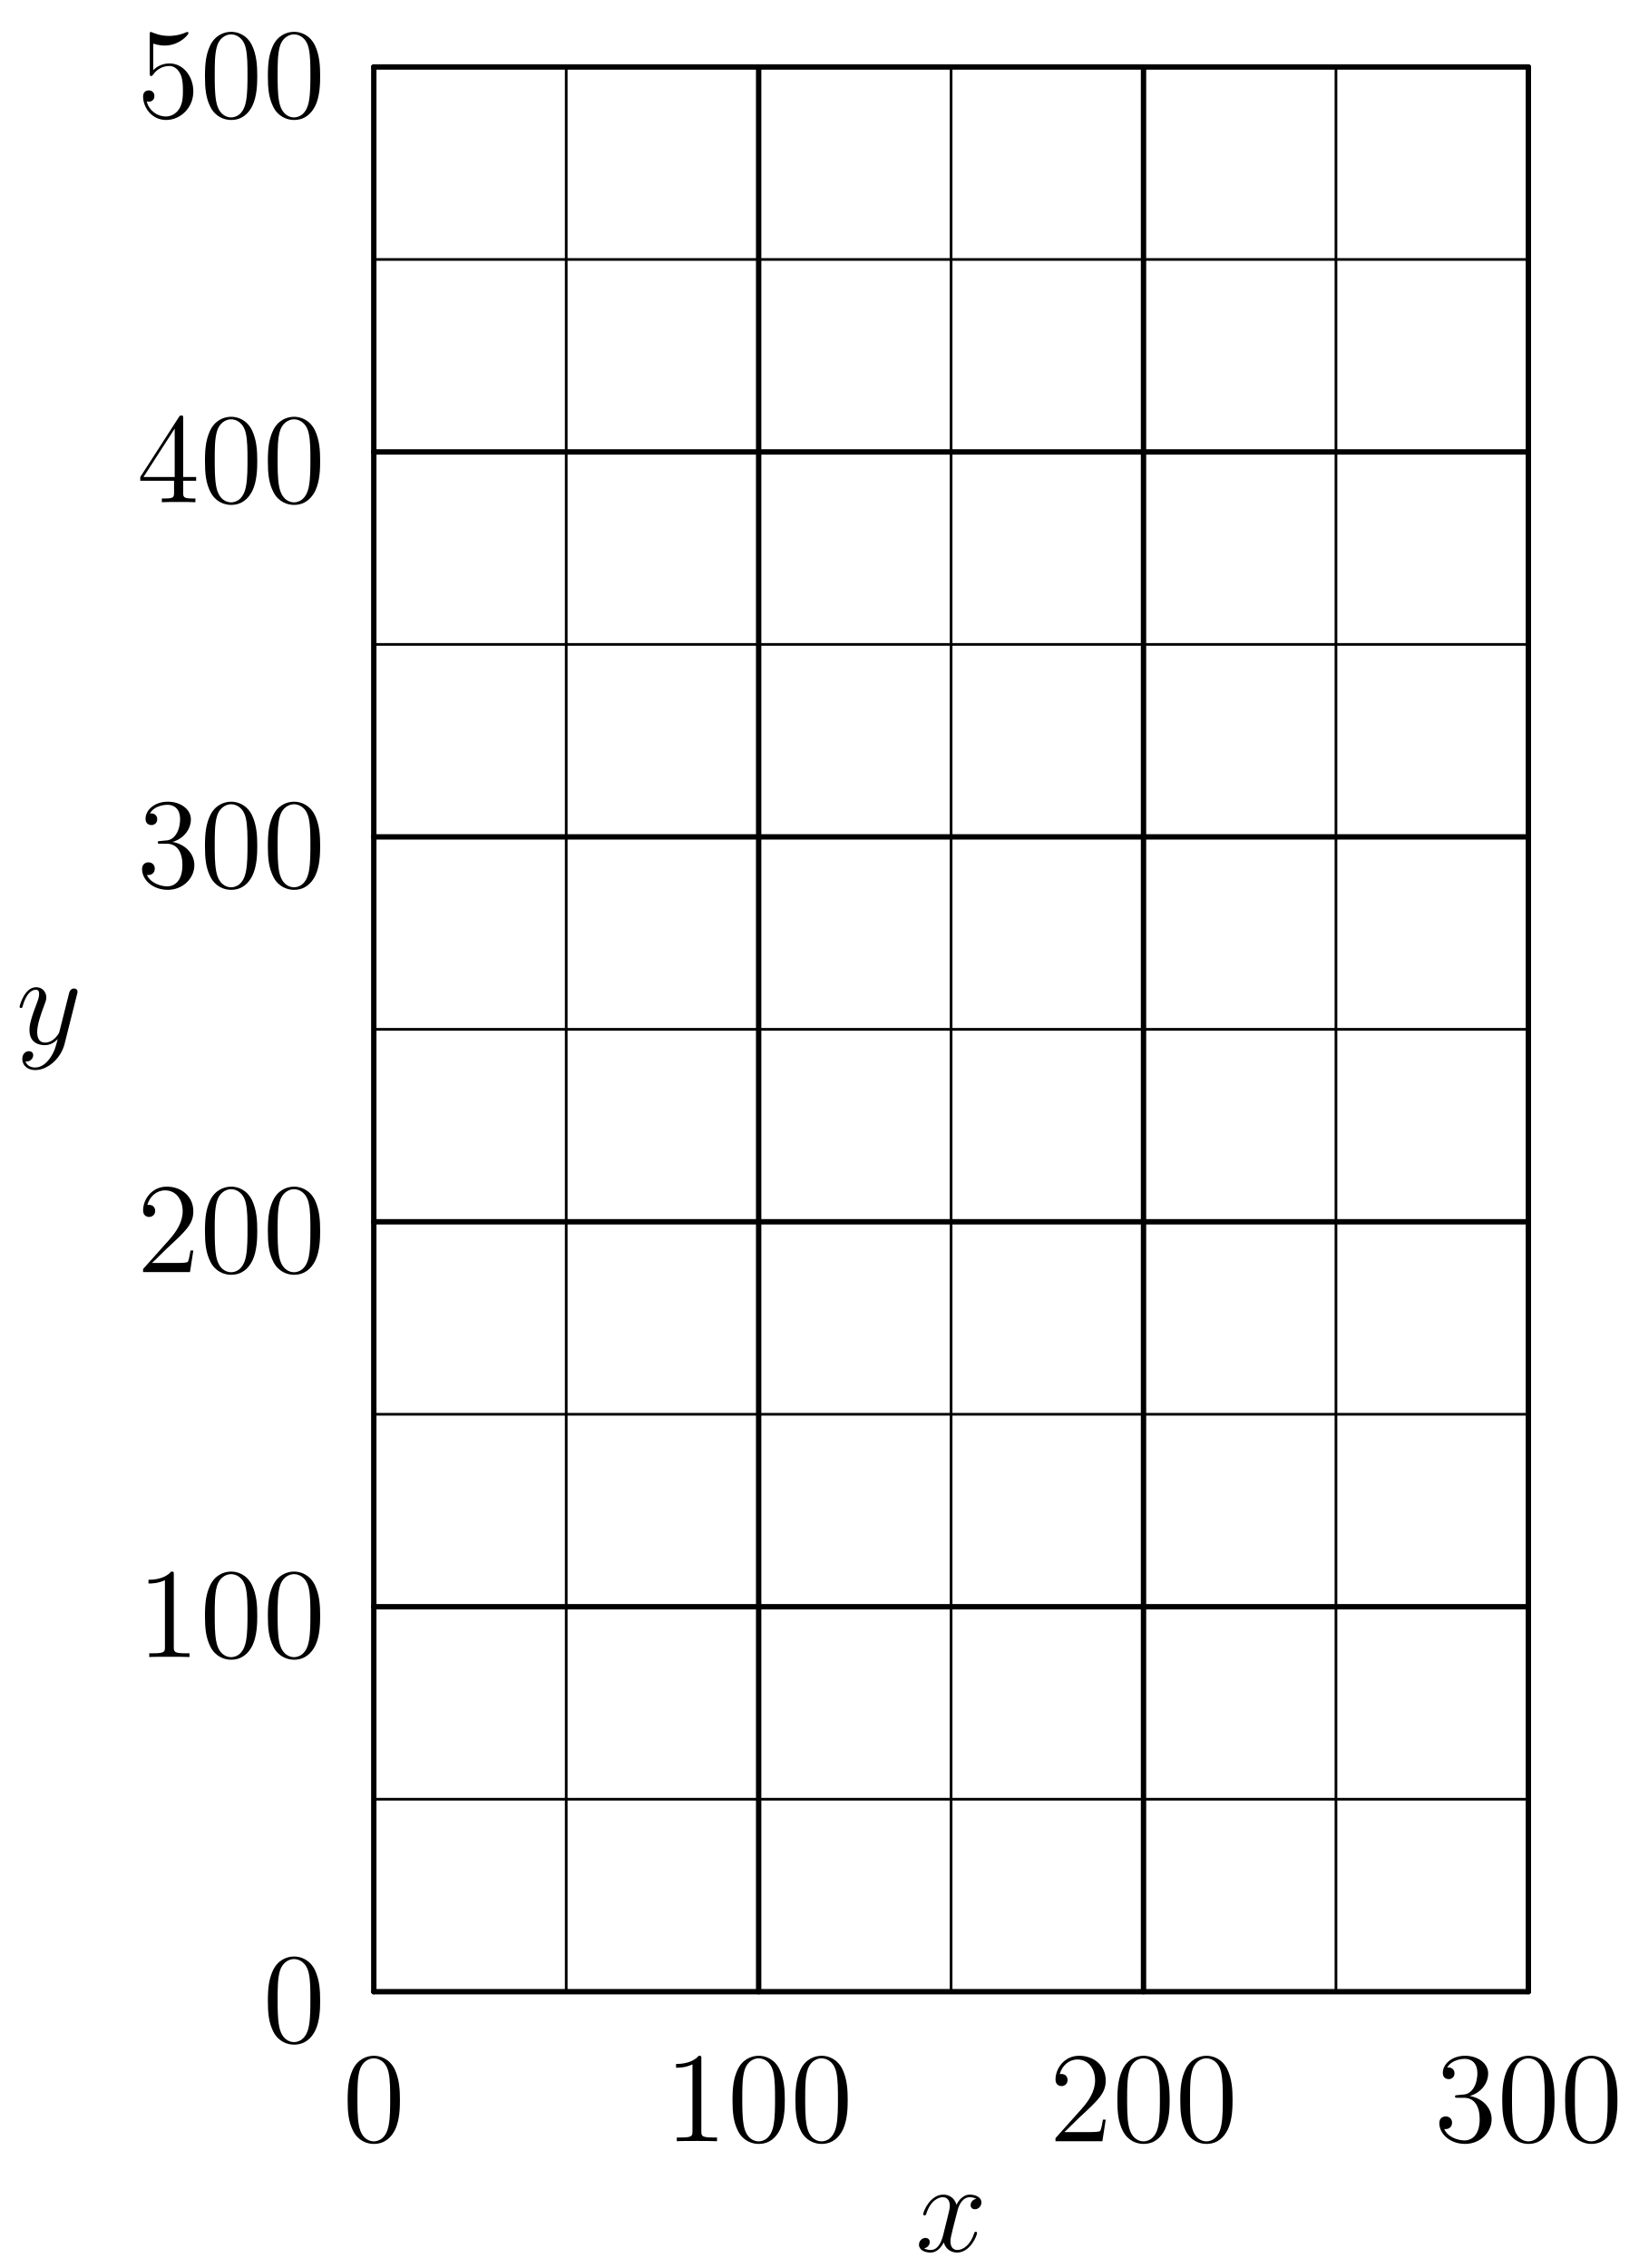
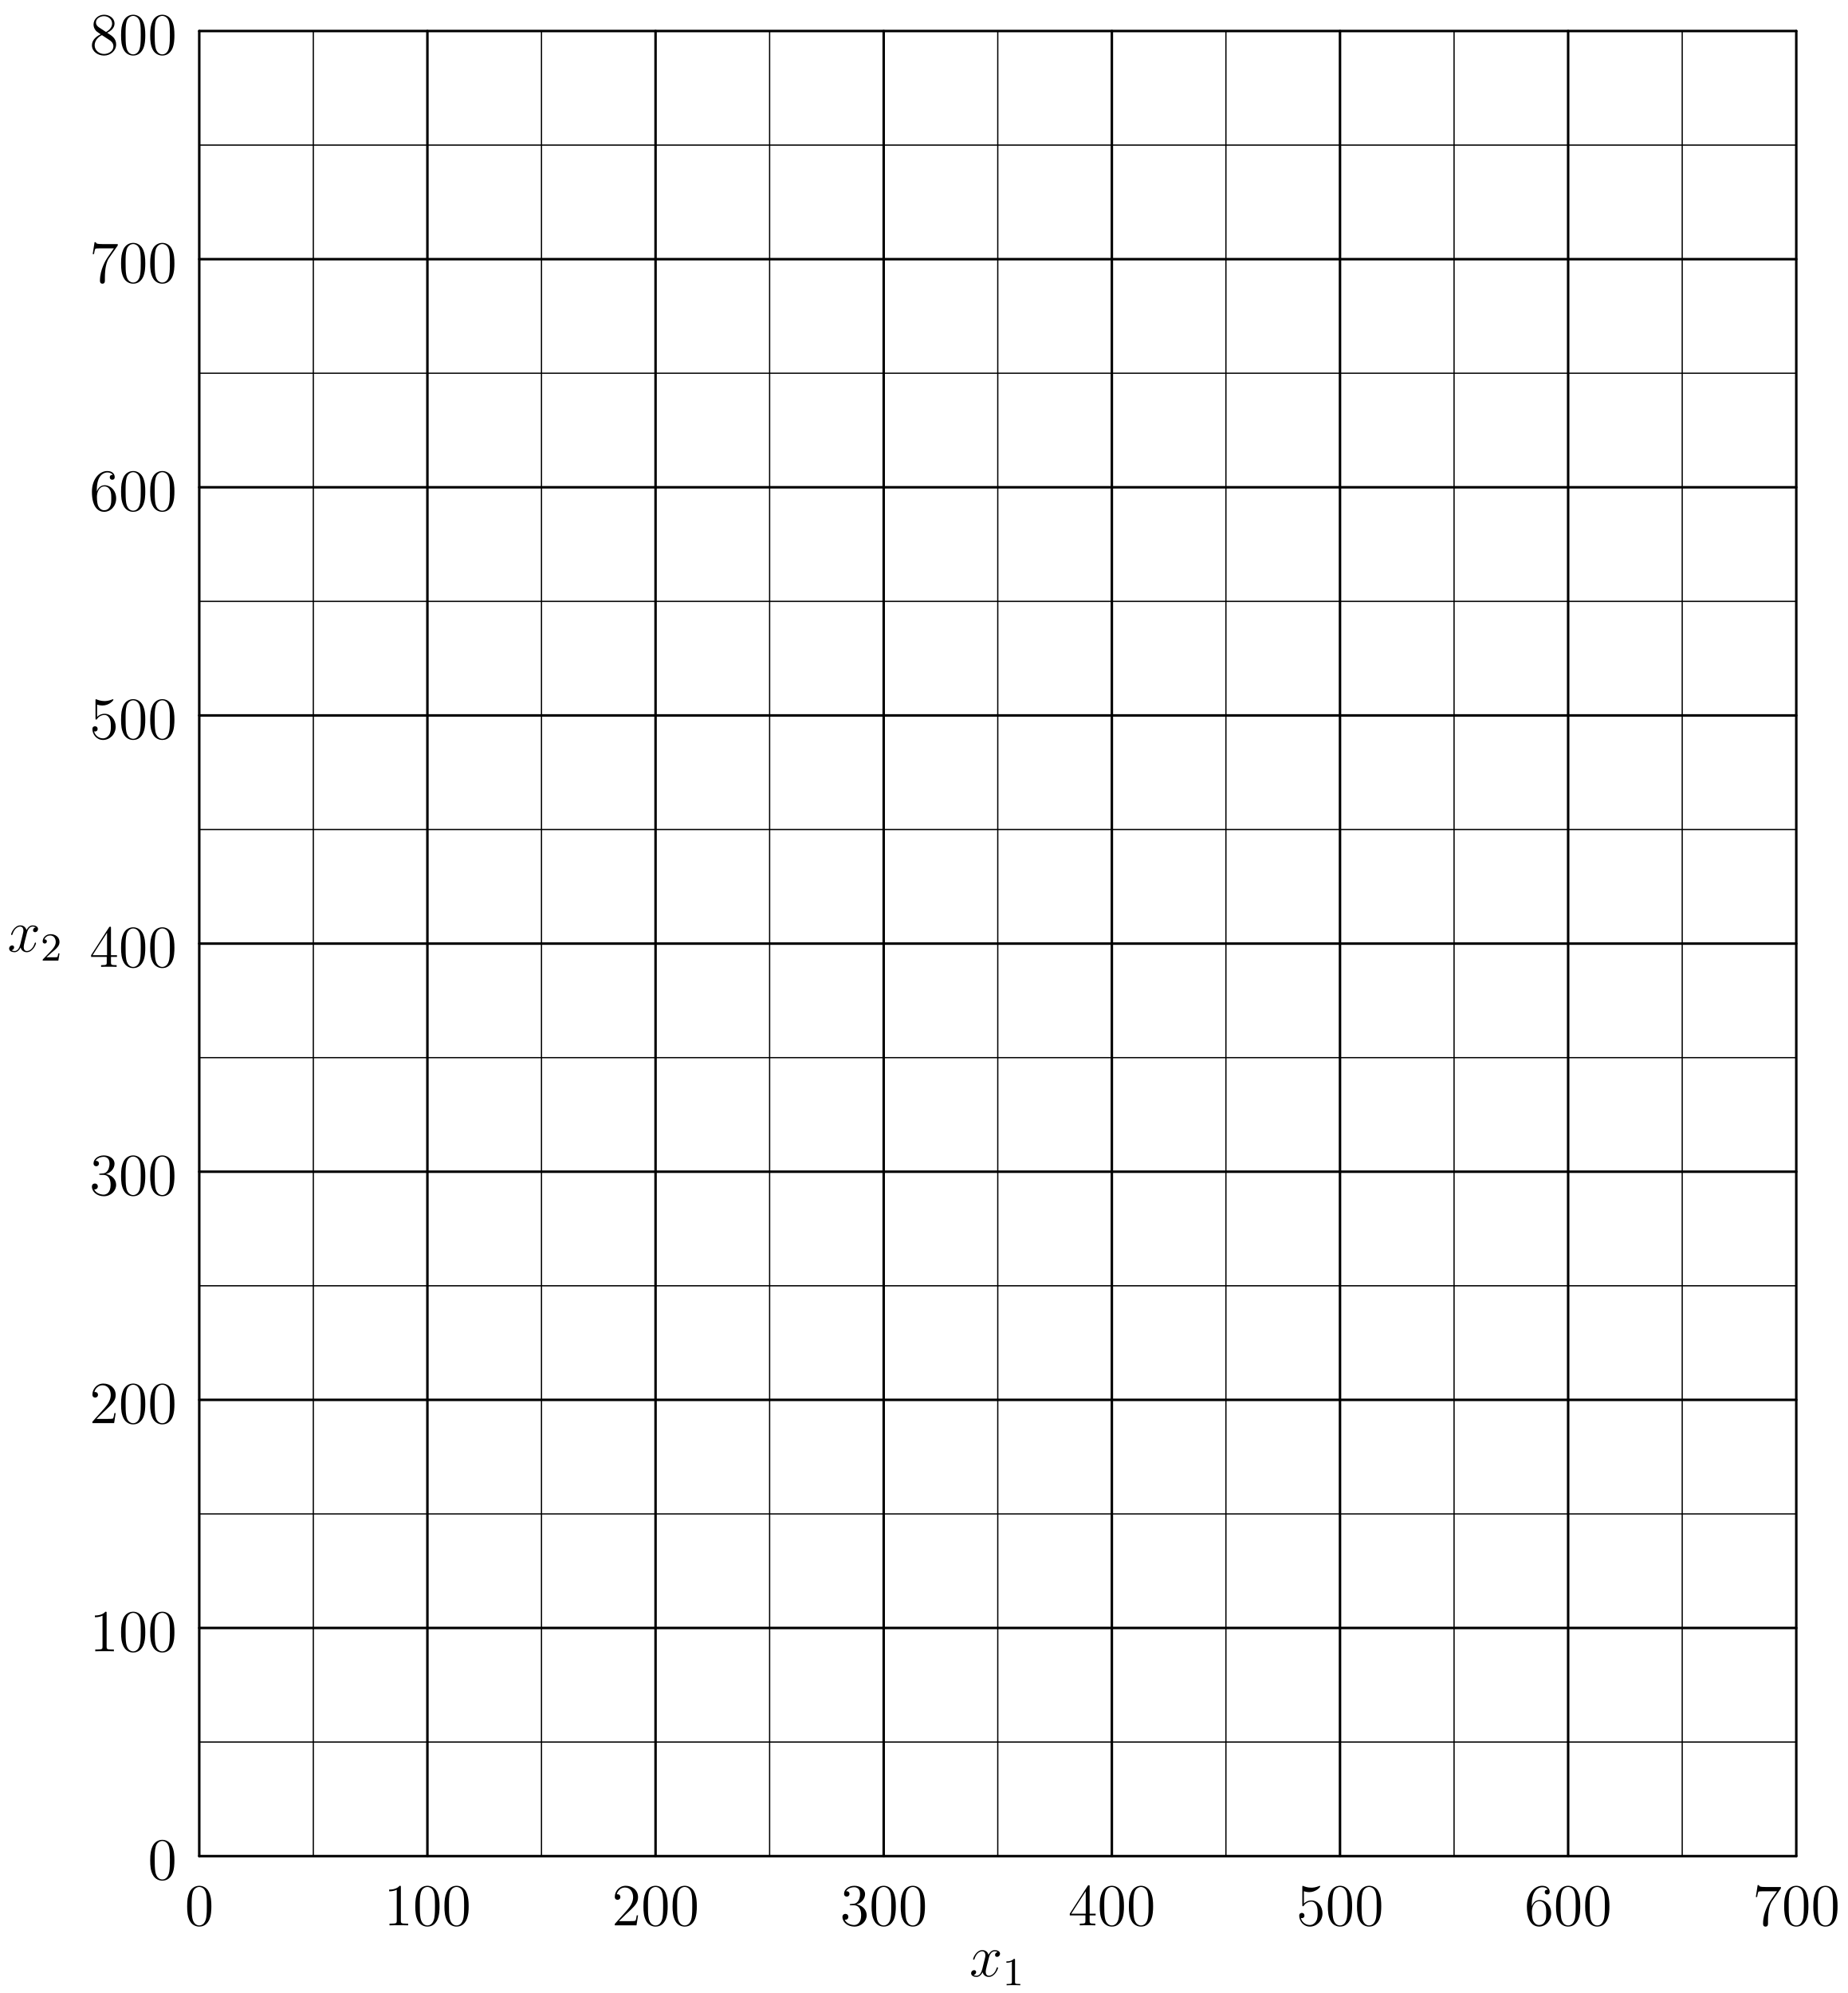
- <svg xmlns="http://www.w3.org/2000/svg" xmlns:xlink="http://www.w3.org/1999/xlink" version="1.1" width="152.49pt" height="210.997pt" viewBox="91.19 239.148 152.49 210.997">
+ <svg xmlns="http://www.w3.org/2000/svg" xmlns:xlink="http://www.w3.org/1999/xlink" version="1.1" width="371.132pt" height="400.394pt" viewBox="96.438 426.752 371.132 400.394">
  <defs>
+     <path id="g1-49" d="M2.503-5.077C2.503-5.292 2.487-5.3 2.271-5.3C1.945-4.981 1.522-4.79 .765-4.79V-4.527C.98-4.527 1.411-4.527 1.873-4.742V-.654C1.873-.359 1.849-.263 1.092-.263H.813V0C1.14-.024 1.825-.024 2.184-.024S3.236-.024 3.563 0V-.263H3.284C2.527-.263 2.503-.359 2.503-.654V-5.077Z" />
+     <path id="g1-50" d="M2.248-1.626C2.375-1.745 2.71-2.008 2.837-2.12C3.332-2.574 3.802-3.013 3.802-3.738C3.802-4.686 3.005-5.3 2.008-5.3C1.052-5.3 .422-4.575 .422-3.866C.422-3.475 .733-3.419 .845-3.419C1.012-3.419 1.259-3.539 1.259-3.842C1.259-4.256 .861-4.256 .765-4.256C.996-4.838 1.53-5.037 1.921-5.037C2.662-5.037 3.045-4.407 3.045-3.738C3.045-2.909 2.463-2.303 1.522-1.339L.518-.303C.422-.215 .422-.199 .422 0H3.571L3.802-1.427H3.555C3.531-1.267 3.467-.869 3.371-.717C3.324-.654 2.718-.654 2.59-.654H1.172L2.248-1.626Z" />
    <path id="g0-120" d="M5.667-4.878C5.284-4.806 5.141-4.519 5.141-4.292C5.141-4.005 5.368-3.909 5.535-3.909C5.894-3.909 6.145-4.22 6.145-4.543C6.145-5.045 5.571-5.272 5.069-5.272C4.34-5.272 3.933-4.555 3.826-4.328C3.551-5.224 2.809-5.272 2.594-5.272C1.375-5.272 .729-3.706 .729-3.443C.729-3.395 .777-3.335 .861-3.335C.956-3.335 .98-3.407 1.004-3.455C1.411-4.782 2.212-5.033 2.558-5.033C3.096-5.033 3.204-4.531 3.204-4.244C3.204-3.981 3.132-3.706 2.989-3.132L2.582-1.494C2.403-.777 2.056-.12 1.423-.12C1.363-.12 1.064-.12 .813-.275C1.243-.359 1.339-.717 1.339-.861C1.339-1.1 1.16-1.243 .933-1.243C.646-1.243 .335-.992 .335-.61C.335-.108 .897 .12 1.411 .12C1.985 .12 2.391-.335 2.642-.825C2.833-.12 3.431 .12 3.873 .12C5.093 .12 5.738-1.447 5.738-1.71C5.738-1.769 5.691-1.817 5.619-1.817C5.511-1.817 5.499-1.757 5.464-1.662C5.141-.61 4.447-.12 3.909-.12C3.491-.12 3.264-.43 3.264-.921C3.264-1.184 3.312-1.375 3.503-2.164L3.921-3.79C4.101-4.507 4.507-5.033 5.057-5.033C5.081-5.033 5.416-5.033 5.667-4.878Z" />
-     <path id="g0-121" d="M3.144 1.339C2.821 1.793 2.355 2.2 1.769 2.2C1.626 2.2 1.052 2.176 .873 1.626C.909 1.638 .968 1.638 .992 1.638C1.351 1.638 1.59 1.327 1.59 1.052S1.363 .681 1.184 .681C.992 .681 .574 .825 .574 1.411C.574 2.02 1.088 2.439 1.769 2.439C2.965 2.439 4.172 1.339 4.507 .012L5.679-4.651C5.691-4.71 5.715-4.782 5.715-4.854C5.715-5.033 5.571-5.153 5.392-5.153C5.284-5.153 5.033-5.105 4.937-4.746L4.053-1.231C3.993-1.016 3.993-.992 3.897-.861C3.658-.526 3.264-.12 2.69-.12C2.02-.12 1.961-.777 1.961-1.1C1.961-1.781 2.283-2.702 2.606-3.563C2.738-3.909 2.809-4.077 2.809-4.316C2.809-4.818 2.451-5.272 1.865-5.272C.765-5.272 .323-3.539 .323-3.443C.323-3.395 .371-3.335 .454-3.335C.562-3.335 .574-3.383 .622-3.551C.909-4.555 1.363-5.033 1.829-5.033C1.937-5.033 2.14-5.033 2.14-4.639C2.14-4.328 2.008-3.981 1.829-3.527C1.243-1.961 1.243-1.566 1.243-1.279C1.243-.143 2.056 .12 2.654 .12C3.001 .12 3.431 .012 3.85-.43L3.862-.418C3.682 .287 3.563 .753 3.144 1.339Z" />
-     <path id="g1-48" d="M5.356-3.826C5.356-4.818 5.296-5.786 4.866-6.695C4.376-7.687 3.515-7.95 2.929-7.95C2.236-7.95 1.387-7.603 .944-6.611C.61-5.858 .49-5.117 .49-3.826C.49-2.666 .574-1.793 1.004-.944C1.47-.036 2.295 .251 2.917 .251C3.957 .251 4.555-.371 4.902-1.064C5.332-1.961 5.356-3.132 5.356-3.826ZM2.917 .012C2.534 .012 1.757-.203 1.53-1.506C1.399-2.224 1.399-3.132 1.399-3.969C1.399-4.949 1.399-5.834 1.59-6.539C1.793-7.34 2.403-7.711 2.917-7.711C3.371-7.711 4.065-7.436 4.292-6.408C4.447-5.727 4.447-4.782 4.447-3.969C4.447-3.168 4.447-2.26 4.316-1.53C4.089-.215 3.335 .012 2.917 .012Z" />
-     <path id="g1-49" d="M3.443-7.663C3.443-7.938 3.443-7.95 3.204-7.95C2.917-7.627 2.319-7.185 1.088-7.185V-6.838C1.363-6.838 1.961-6.838 2.618-7.149V-.921C2.618-.49 2.582-.347 1.53-.347H1.16V0C1.482-.024 2.642-.024 3.037-.024S4.579-.024 4.902 0V-.347H4.531C3.479-.347 3.443-.49 3.443-.921V-7.663Z" />
-     <path id="g1-50" d="M5.26-2.008H4.997C4.961-1.805 4.866-1.148 4.746-.956C4.663-.849 3.981-.849 3.622-.849H1.411C1.733-1.124 2.463-1.889 2.774-2.176C4.591-3.85 5.26-4.471 5.26-5.655C5.26-7.03 4.172-7.95 2.786-7.95S.586-6.767 .586-5.738C.586-5.129 1.112-5.129 1.148-5.129C1.399-5.129 1.71-5.308 1.71-5.691C1.71-6.025 1.482-6.253 1.148-6.253C1.04-6.253 1.016-6.253 .98-6.241C1.207-7.054 1.853-7.603 2.63-7.603C3.646-7.603 4.268-6.755 4.268-5.655C4.268-4.639 3.682-3.754 3.001-2.989L.586-.287V0H4.949L5.26-2.008Z" />
-     <path id="g1-51" d="M2.2-4.292C1.997-4.28 1.949-4.268 1.949-4.16C1.949-4.041 2.008-4.041 2.224-4.041H2.774C3.79-4.041 4.244-3.204 4.244-2.056C4.244-.49 3.431-.072 2.845-.072C2.271-.072 1.291-.347 .944-1.136C1.327-1.076 1.674-1.291 1.674-1.722C1.674-2.068 1.423-2.307 1.088-2.307C.801-2.307 .49-2.14 .49-1.686C.49-.622 1.554 .251 2.881 .251C4.304 .251 5.356-.837 5.356-2.044C5.356-3.144 4.471-4.005 3.324-4.208C4.364-4.507 5.033-5.38 5.033-6.312C5.033-7.257 4.053-7.95 2.893-7.95C1.698-7.95 .813-7.221 .813-6.348C.813-5.87 1.184-5.774 1.363-5.774C1.614-5.774 1.901-5.954 1.901-6.312C1.901-6.695 1.614-6.862 1.351-6.862C1.279-6.862 1.255-6.862 1.219-6.85C1.674-7.663 2.798-7.663 2.857-7.663C3.252-7.663 4.029-7.484 4.029-6.312C4.029-6.085 3.993-5.416 3.646-4.902C3.288-4.376 2.881-4.34 2.558-4.328L2.2-4.292Z" />
-     <path id="g1-52" d="M4.316-7.783C4.316-8.01 4.316-8.07 4.148-8.07C4.053-8.07 4.017-8.07 3.921-7.926L.323-2.343V-1.997H3.467V-.909C3.467-.466 3.443-.347 2.57-.347H2.331V0C2.606-.024 3.551-.024 3.885-.024S5.177-.024 5.452 0V-.347H5.212C4.352-.347 4.316-.466 4.316-.909V-1.997H5.523V-2.343H4.316V-7.783ZM3.527-6.85V-2.343H.622L3.527-6.85Z" />
-     <path id="g1-53" d="M1.53-6.85C2.044-6.683 2.463-6.671 2.594-6.671C3.945-6.671 4.806-7.663 4.806-7.831C4.806-7.878 4.782-7.938 4.71-7.938C4.686-7.938 4.663-7.938 4.555-7.89C3.885-7.603 3.312-7.568 3.001-7.568C2.212-7.568 1.65-7.807 1.423-7.902C1.339-7.938 1.315-7.938 1.303-7.938C1.207-7.938 1.207-7.867 1.207-7.675V-4.125C1.207-3.909 1.207-3.838 1.351-3.838C1.411-3.838 1.423-3.85 1.542-3.993C1.877-4.483 2.439-4.77 3.037-4.77C3.67-4.77 3.981-4.184 4.077-3.981C4.28-3.515 4.292-2.929 4.292-2.475S4.292-1.339 3.957-.801C3.694-.371 3.228-.072 2.702-.072C1.913-.072 1.136-.61 .921-1.482C.98-1.459 1.052-1.447 1.112-1.447C1.315-1.447 1.638-1.566 1.638-1.973C1.638-2.307 1.411-2.499 1.112-2.499C.897-2.499 .586-2.391 .586-1.925C.586-.909 1.399 .251 2.726 .251C4.077 .251 5.26-.885 5.26-2.403C5.26-3.826 4.304-5.009 3.049-5.009C2.367-5.009 1.841-4.71 1.53-4.376V-6.85Z" />
+     <path id="g2-48" d="M5.356-3.826C5.356-4.818 5.296-5.786 4.866-6.695C4.376-7.687 3.515-7.95 2.929-7.95C2.236-7.95 1.387-7.603 .944-6.611C.61-5.858 .49-5.117 .49-3.826C.49-2.666 .574-1.793 1.004-.944C1.47-.036 2.295 .251 2.917 .251C3.957 .251 4.555-.371 4.902-1.064C5.332-1.961 5.356-3.132 5.356-3.826ZM2.917 .012C2.534 .012 1.757-.203 1.53-1.506C1.399-2.224 1.399-3.132 1.399-3.969C1.399-4.949 1.399-5.834 1.59-6.539C1.793-7.34 2.403-7.711 2.917-7.711C3.371-7.711 4.065-7.436 4.292-6.408C4.447-5.727 4.447-4.782 4.447-3.969C4.447-3.168 4.447-2.26 4.316-1.53C4.089-.215 3.335 .012 2.917 .012Z" />
+     <path id="g2-49" d="M3.443-7.663C3.443-7.938 3.443-7.95 3.204-7.95C2.917-7.627 2.319-7.185 1.088-7.185V-6.838C1.363-6.838 1.961-6.838 2.618-7.149V-.921C2.618-.49 2.582-.347 1.53-.347H1.16V0C1.482-.024 2.642-.024 3.037-.024S4.579-.024 4.902 0V-.347H4.531C3.479-.347 3.443-.49 3.443-.921V-7.663Z" />
+     <path id="g2-50" d="M5.26-2.008H4.997C4.961-1.805 4.866-1.148 4.746-.956C4.663-.849 3.981-.849 3.622-.849H1.411C1.733-1.124 2.463-1.889 2.774-2.176C4.591-3.85 5.26-4.471 5.26-5.655C5.26-7.03 4.172-7.95 2.786-7.95S.586-6.767 .586-5.738C.586-5.129 1.112-5.129 1.148-5.129C1.399-5.129 1.71-5.308 1.71-5.691C1.71-6.025 1.482-6.253 1.148-6.253C1.04-6.253 1.016-6.253 .98-6.241C1.207-7.054 1.853-7.603 2.63-7.603C3.646-7.603 4.268-6.755 4.268-5.655C4.268-4.639 3.682-3.754 3.001-2.989L.586-.287V0H4.949L5.26-2.008Z" />
+     <path id="g2-51" d="M2.2-4.292C1.997-4.28 1.949-4.268 1.949-4.16C1.949-4.041 2.008-4.041 2.224-4.041H2.774C3.79-4.041 4.244-3.204 4.244-2.056C4.244-.49 3.431-.072 2.845-.072C2.271-.072 1.291-.347 .944-1.136C1.327-1.076 1.674-1.291 1.674-1.722C1.674-2.068 1.423-2.307 1.088-2.307C.801-2.307 .49-2.14 .49-1.686C.49-.622 1.554 .251 2.881 .251C4.304 .251 5.356-.837 5.356-2.044C5.356-3.144 4.471-4.005 3.324-4.208C4.364-4.507 5.033-5.38 5.033-6.312C5.033-7.257 4.053-7.95 2.893-7.95C1.698-7.95 .813-7.221 .813-6.348C.813-5.87 1.184-5.774 1.363-5.774C1.614-5.774 1.901-5.954 1.901-6.312C1.901-6.695 1.614-6.862 1.351-6.862C1.279-6.862 1.255-6.862 1.219-6.85C1.674-7.663 2.798-7.663 2.857-7.663C3.252-7.663 4.029-7.484 4.029-6.312C4.029-6.085 3.993-5.416 3.646-4.902C3.288-4.376 2.881-4.34 2.558-4.328L2.2-4.292Z" />
+     <path id="g2-52" d="M4.316-7.783C4.316-8.01 4.316-8.07 4.148-8.07C4.053-8.07 4.017-8.07 3.921-7.926L.323-2.343V-1.997H3.467V-.909C3.467-.466 3.443-.347 2.57-.347H2.331V0C2.606-.024 3.551-.024 3.885-.024S5.177-.024 5.452 0V-.347H5.212C4.352-.347 4.316-.466 4.316-.909V-1.997H5.523V-2.343H4.316V-7.783ZM3.527-6.85V-2.343H.622L3.527-6.85Z" />
+     <path id="g2-53" d="M1.53-6.85C2.044-6.683 2.463-6.671 2.594-6.671C3.945-6.671 4.806-7.663 4.806-7.831C4.806-7.878 4.782-7.938 4.71-7.938C4.686-7.938 4.663-7.938 4.555-7.89C3.885-7.603 3.312-7.568 3.001-7.568C2.212-7.568 1.65-7.807 1.423-7.902C1.339-7.938 1.315-7.938 1.303-7.938C1.207-7.938 1.207-7.867 1.207-7.675V-4.125C1.207-3.909 1.207-3.838 1.351-3.838C1.411-3.838 1.423-3.85 1.542-3.993C1.877-4.483 2.439-4.77 3.037-4.77C3.67-4.77 3.981-4.184 4.077-3.981C4.28-3.515 4.292-2.929 4.292-2.475S4.292-1.339 3.957-.801C3.694-.371 3.228-.072 2.702-.072C1.913-.072 1.136-.61 .921-1.482C.98-1.459 1.052-1.447 1.112-1.447C1.315-1.447 1.638-1.566 1.638-1.973C1.638-2.307 1.411-2.499 1.112-2.499C.897-2.499 .586-2.391 .586-1.925C.586-.909 1.399 .251 2.726 .251C4.077 .251 5.26-.885 5.26-2.403C5.26-3.826 4.304-5.009 3.049-5.009C2.367-5.009 1.841-4.71 1.53-4.376V-6.85Z" />
+     <path id="g2-54" d="M1.47-4.16C1.47-7.185 2.941-7.663 3.587-7.663C4.017-7.663 4.447-7.532 4.674-7.173C4.531-7.173 4.077-7.173 4.077-6.683C4.077-6.42 4.256-6.193 4.567-6.193C4.866-6.193 5.069-6.372 5.069-6.719C5.069-7.34 4.615-7.95 3.575-7.95C2.068-7.95 .49-6.408 .49-3.778C.49-.49 1.925 .251 2.941 .251C4.244 .251 5.356-.885 5.356-2.439C5.356-4.029 4.244-5.093 3.049-5.093C1.985-5.093 1.59-4.172 1.47-3.838V-4.16ZM2.941-.072C2.188-.072 1.829-.741 1.722-.992C1.614-1.303 1.494-1.889 1.494-2.726C1.494-3.67 1.925-4.854 3.001-4.854C3.658-4.854 4.005-4.411 4.184-4.005C4.376-3.563 4.376-2.965 4.376-2.451C4.376-1.841 4.376-1.303 4.148-.849C3.85-.275 3.419-.072 2.941-.072Z" />
+     <path id="g2-55" d="M5.679-7.424V-7.699H2.798C1.351-7.699 1.327-7.855 1.279-8.082H1.016L.646-5.691H.909C.944-5.906 1.052-6.647 1.207-6.779C1.303-6.85 2.2-6.85 2.367-6.85H4.902L3.634-5.033C3.312-4.567 2.104-2.606 2.104-.359C2.104-.227 2.104 .251 2.594 .251C3.096 .251 3.096-.215 3.096-.371V-.968C3.096-2.75 3.383-4.136 3.945-4.937L5.679-7.424Z" />
+     <path id="g2-56" d="M3.563-4.316C4.16-4.639 5.033-5.189 5.033-6.193C5.033-7.233 4.029-7.95 2.929-7.95C1.745-7.95 .813-7.077 .813-5.99C.813-5.583 .933-5.177 1.267-4.77C1.399-4.615 1.411-4.603 2.248-4.017C1.088-3.479 .49-2.678 .49-1.805C.49-.538 1.698 .251 2.917 .251C4.244 .251 5.356-.729 5.356-1.985C5.356-3.204 4.495-3.742 3.563-4.316ZM1.937-5.392C1.781-5.499 1.303-5.81 1.303-6.396C1.303-7.173 2.116-7.663 2.917-7.663C3.778-7.663 4.543-7.042 4.543-6.181C4.543-5.452 4.017-4.866 3.324-4.483L1.937-5.392ZM2.499-3.85L3.945-2.905C4.256-2.702 4.806-2.331 4.806-1.602C4.806-.693 3.885-.072 2.929-.072C1.913-.072 1.04-.813 1.04-1.805C1.04-2.738 1.722-3.491 2.499-3.85Z" />
  </defs>
  <g id="page1">
-     <g transform="translate(91.1903 239.148)scale(.996264)">
-       <path d="M142.748 185.985V6.256" fill="none" stroke="#000000" stroke-linecap="round" stroke-linejoin="round" stroke-miterlimit="10.037" stroke-width="0.502" />
-     </g>
-     <g transform="translate(91.1903 239.148)scale(.996264)">
-       <path d="M142.748 150.039" fill="none" stroke="#000000" stroke-linecap="round" stroke-linejoin="round" stroke-miterlimit="10.037" stroke-width="0.502" />
-     </g>
-     <g transform="translate(91.1903 239.148)scale(.996264)">
-       <path d="M142.748 114.093" fill="none" stroke="#000000" stroke-linecap="round" stroke-linejoin="round" stroke-miterlimit="10.037" stroke-width="0.502" />
-     </g>
-     <g transform="translate(91.1903 239.148)scale(.996264)">
-       <path d="M142.748 78.148" fill="none" stroke="#000000" stroke-linecap="round" stroke-linejoin="round" stroke-miterlimit="10.037" stroke-width="0.502" />
-     </g>
-     <g transform="translate(91.1903 239.148)scale(.996264)">
-       <path d="M142.748 42.202" fill="none" stroke="#000000" stroke-linecap="round" stroke-linejoin="round" stroke-miterlimit="10.037" stroke-width="0.502" />
-     </g>
-     <g transform="translate(91.1903 239.148)scale(.996264)">
-       <path d="M142.748 168.012" fill="none" stroke="#000000" stroke-linecap="round" stroke-linejoin="round" stroke-miterlimit="10.037" stroke-width="0.251" />
-     </g>
-     <g transform="translate(91.1903 239.148)scale(.996264)">
-       <path d="M142.748 132.066" fill="none" stroke="#000000" stroke-linecap="round" stroke-linejoin="round" stroke-miterlimit="10.037" stroke-width="0.251" />
-     </g>
-     <g transform="translate(91.1903 239.148)scale(.996264)">
-       <path d="M142.748 96.121" fill="none" stroke="#000000" stroke-linecap="round" stroke-linejoin="round" stroke-miterlimit="10.037" stroke-width="0.251" />
-     </g>
-     <g transform="translate(91.1903 239.148)scale(.996264)">
-       <path d="M142.748 60.175" fill="none" stroke="#000000" stroke-linecap="round" stroke-linejoin="round" stroke-miterlimit="10.037" stroke-width="0.251" />
-     </g>
-     <g transform="translate(91.1903 239.148)scale(.996264)">
-       <path d="M142.748 24.229" fill="none" stroke="#000000" stroke-linecap="round" stroke-linejoin="round" stroke-miterlimit="10.037" stroke-width="0.251" />
-     </g>
-     <g transform="translate(91.1903 239.148)scale(.996264)">
-       <path d="M34.911 185.985V6.256" fill="none" stroke="#000000" stroke-linecap="round" stroke-linejoin="round" stroke-miterlimit="10.037" stroke-width="0.502" />
-     </g>
-     <g transform="translate(91.1903 239.148)scale(.996264)">
-       <path d="M34.911 150.039H142.748" fill="none" stroke="#000000" stroke-linecap="round" stroke-linejoin="round" stroke-miterlimit="10.037" stroke-width="0.502" />
-     </g>
-     <g transform="translate(91.1903 239.148)scale(.996264)">
-       <path d="M34.911 114.093H142.748" fill="none" stroke="#000000" stroke-linecap="round" stroke-linejoin="round" stroke-miterlimit="10.037" stroke-width="0.502" />
-     </g>
-     <g transform="translate(91.1903 239.148)scale(.996264)">
-       <path d="M34.911 78.148H142.748" fill="none" stroke="#000000" stroke-linecap="round" stroke-linejoin="round" stroke-miterlimit="10.037" stroke-width="0.502" />
-     </g>
-     <g transform="translate(91.1903 239.148)scale(.996264)">
-       <path d="M34.911 42.202H142.748" fill="none" stroke="#000000" stroke-linecap="round" stroke-linejoin="round" stroke-miterlimit="10.037" stroke-width="0.502" />
-     </g>
-     <g transform="translate(91.1903 239.148)scale(.996264)">
-       <path d="M34.911 168.012H142.748" fill="none" stroke="#000000" stroke-linecap="round" stroke-linejoin="round" stroke-miterlimit="10.037" stroke-width="0.251" />
-     </g>
-     <g transform="translate(91.1903 239.148)scale(.996264)">
-       <path d="M34.911 132.066H142.748" fill="none" stroke="#000000" stroke-linecap="round" stroke-linejoin="round" stroke-miterlimit="10.037" stroke-width="0.251" />
-     </g>
-     <g transform="translate(91.1903 239.148)scale(.996264)">
-       <path d="M34.911 96.121H142.748" fill="none" stroke="#000000" stroke-linecap="round" stroke-linejoin="round" stroke-miterlimit="10.037" stroke-width="0.251" />
-     </g>
-     <g transform="translate(91.1903 239.148)scale(.996264)">
-       <path d="M34.911 60.175H142.748" fill="none" stroke="#000000" stroke-linecap="round" stroke-linejoin="round" stroke-miterlimit="10.037" stroke-width="0.251" />
-     </g>
-     <g transform="translate(91.1903 239.148)scale(.996264)">
-       <path d="M34.911 24.229H142.748" fill="none" stroke="#000000" stroke-linecap="round" stroke-linejoin="round" stroke-miterlimit="10.037" stroke-width="0.251" />
-     </g>
-     <use x="115.625" y="429.115" xlink:href="#g1-48" />
-     <use x="103.919" y="393.304" xlink:href="#g1-49" />
-     <use x="109.772" y="393.304" xlink:href="#g1-48" />
-     <use x="115.625" y="393.304" xlink:href="#g1-48" />
-     <use x="103.919" y="357.493" xlink:href="#g1-50" />
-     <use x="109.772" y="357.493" xlink:href="#g1-48" />
-     <use x="115.625" y="357.493" xlink:href="#g1-48" />
-     <use x="103.919" y="321.681" xlink:href="#g1-51" />
-     <use x="109.772" y="321.681" xlink:href="#g1-48" />
-     <use x="115.625" y="321.681" xlink:href="#g1-48" />
-     <use x="103.919" y="285.87" xlink:href="#g1-52" />
-     <use x="109.772" y="285.87" xlink:href="#g1-48" />
-     <use x="115.625" y="285.87" xlink:href="#g1-48" />
-     <use x="103.919" y="250.058" xlink:href="#g1-53" />
-     <use x="109.772" y="250.058" xlink:href="#g1-48" />
-     <use x="115.625" y="250.058" xlink:href="#g1-48" />
-     <use x="92.69" y="336.261" xlink:href="#g0-121" />
-     <g transform="translate(91.1903 239.148)scale(.996264)">
-       <path d="M34.911 6.256H142.748" fill="none" stroke="#000000" stroke-linecap="round" stroke-linejoin="round" stroke-miterlimit="10.037" stroke-width="0.502" />
-     </g>
-     <g transform="translate(91.1903 239.148)scale(.996264)">
-       <path d="M70.857 6.256" fill="none" stroke="#000000" stroke-linecap="round" stroke-linejoin="round" stroke-miterlimit="10.037" stroke-width="0.502" />
-     </g>
-     <g transform="translate(91.1903 239.148)scale(.996264)">
-       <path d="M106.803 6.256" fill="none" stroke="#000000" stroke-linecap="round" stroke-linejoin="round" stroke-miterlimit="10.037" stroke-width="0.502" />
-     </g>
-     <g transform="translate(91.1903 239.148)scale(.996264)">
-       <path d="M52.884 6.256" fill="none" stroke="#000000" stroke-linecap="round" stroke-linejoin="round" stroke-miterlimit="10.037" stroke-width="0.251" />
-     </g>
-     <g transform="translate(91.1903 239.148)scale(.996264)">
-       <path d="M88.83 6.256" fill="none" stroke="#000000" stroke-linecap="round" stroke-linejoin="round" stroke-miterlimit="10.037" stroke-width="0.251" />
-     </g>
-     <g transform="translate(91.1903 239.148)scale(.996264)">
-       <path d="M124.776 6.256" fill="none" stroke="#000000" stroke-linecap="round" stroke-linejoin="round" stroke-miterlimit="10.037" stroke-width="0.251" />
-     </g>
-     <g transform="translate(91.1903 239.148)scale(.996264)">
-       <path d="M34.911 185.985H142.748" fill="none" stroke="#000000" stroke-linecap="round" stroke-linejoin="round" stroke-miterlimit="10.037" stroke-width="0.502" />
-     </g>
-     <g transform="translate(91.1903 239.148)scale(.996264)">
-       <path d="M70.857 185.985V6.256" fill="none" stroke="#000000" stroke-linecap="round" stroke-linejoin="round" stroke-miterlimit="10.037" stroke-width="0.502" />
-     </g>
-     <g transform="translate(91.1903 239.148)scale(.996264)">
-       <path d="M106.803 185.985V6.256" fill="none" stroke="#000000" stroke-linecap="round" stroke-linejoin="round" stroke-miterlimit="10.037" stroke-width="0.502" />
-     </g>
-     <g transform="translate(91.1903 239.148)scale(.996264)">
-       <path d="M52.884 185.985V6.256" fill="none" stroke="#000000" stroke-linecap="round" stroke-linejoin="round" stroke-miterlimit="10.037" stroke-width="0.251" />
-     </g>
-     <g transform="translate(91.1903 239.148)scale(.996264)">
-       <path d="M88.83 185.985V6.256" fill="none" stroke="#000000" stroke-linecap="round" stroke-linejoin="round" stroke-miterlimit="10.037" stroke-width="0.251" />
-     </g>
-     <g transform="translate(91.1903 239.148)scale(.996264)">
-       <path d="M124.776 185.985V6.256" fill="none" stroke="#000000" stroke-linecap="round" stroke-linejoin="round" stroke-miterlimit="10.037" stroke-width="0.251" />
-     </g>
-     <use x="123.049" y="438.35" xlink:href="#g1-48" />
-     <use x="153.007" y="438.35" xlink:href="#g1-49" />
-     <use x="158.86" y="438.35" xlink:href="#g1-48" />
-     <use x="164.713" y="438.35" xlink:href="#g1-48" />
-     <use x="188.818" y="438.35" xlink:href="#g1-50" />
-     <use x="194.671" y="438.35" xlink:href="#g1-48" />
-     <use x="200.524" y="438.35" xlink:href="#g1-48" />
-     <use x="224.63" y="438.35" xlink:href="#g1-51" />
-     <use x="230.483" y="438.35" xlink:href="#g1-48" />
-     <use x="236.336" y="438.35" xlink:href="#g1-48" />
-     <use x="176.366" y="448.59" xlink:href="#g0-120" />
-     <g transform="translate(91.1903 239.148)scale(.996264)">
-       <circle cx="34.911" cy="185.985" fill="#000000" opacity="0" r="1.506" />
-     </g>
-     <g transform="translate(91.1903 239.148)scale(.996264)">
-       <circle cx="142.748" cy="6.256" fill="#000000" opacity="0" r="1.506" />
+     <g transform="translate(96.4381 426.752)scale(.996264)">
+       <path d="M362.21 374.292V6.256" fill="none" stroke="#000000" stroke-linecap="round" stroke-linejoin="round" stroke-miterlimit="10.037" stroke-width="0.502" />
+     </g>
+     <g transform="translate(96.4381 426.752)scale(.996264)">
+       <path d="M362.21 328.288" fill="none" stroke="#000000" stroke-linecap="round" stroke-linejoin="round" stroke-miterlimit="10.037" stroke-width="0.502" />
+     </g>
+     <g transform="translate(96.4381 426.752)scale(.996264)">
+       <path d="M362.21 282.283" fill="none" stroke="#000000" stroke-linecap="round" stroke-linejoin="round" stroke-miterlimit="10.037" stroke-width="0.502" />
+     </g>
+     <g transform="translate(96.4381 426.752)scale(.996264)">
+       <path d="M362.21 236.279" fill="none" stroke="#000000" stroke-linecap="round" stroke-linejoin="round" stroke-miterlimit="10.037" stroke-width="0.502" />
+     </g>
+     <g transform="translate(96.4381 426.752)scale(.996264)">
+       <path d="M362.21 190.274" fill="none" stroke="#000000" stroke-linecap="round" stroke-linejoin="round" stroke-miterlimit="10.037" stroke-width="0.502" />
+     </g>
+     <g transform="translate(96.4381 426.752)scale(.996264)">
+       <path d="M362.21 144.27" fill="none" stroke="#000000" stroke-linecap="round" stroke-linejoin="round" stroke-miterlimit="10.037" stroke-width="0.502" />
+     </g>
+     <g transform="translate(96.4381 426.752)scale(.996264)">
+       <path d="M362.21 98.265" fill="none" stroke="#000000" stroke-linecap="round" stroke-linejoin="round" stroke-miterlimit="10.037" stroke-width="0.502" />
+     </g>
+     <g transform="translate(96.4381 426.752)scale(.996264)">
+       <path d="M362.21 52.261" fill="none" stroke="#000000" stroke-linecap="round" stroke-linejoin="round" stroke-miterlimit="10.037" stroke-width="0.502" />
+     </g>
+     <g transform="translate(96.4381 426.752)scale(.996264)">
+       <path d="M362.21 351.29" fill="none" stroke="#000000" stroke-linecap="round" stroke-linejoin="round" stroke-miterlimit="10.037" stroke-width="0.251" />
+     </g>
+     <g transform="translate(96.4381 426.752)scale(.996264)">
+       <path d="M362.21 305.285" fill="none" stroke="#000000" stroke-linecap="round" stroke-linejoin="round" stroke-miterlimit="10.037" stroke-width="0.251" />
+     </g>
+     <g transform="translate(96.4381 426.752)scale(.996264)">
+       <path d="M362.21 259.281" fill="none" stroke="#000000" stroke-linecap="round" stroke-linejoin="round" stroke-miterlimit="10.037" stroke-width="0.251" />
+     </g>
+     <g transform="translate(96.4381 426.752)scale(.996264)">
+       <path d="M362.21 213.276" fill="none" stroke="#000000" stroke-linecap="round" stroke-linejoin="round" stroke-miterlimit="10.037" stroke-width="0.251" />
+     </g>
+     <g transform="translate(96.4381 426.752)scale(.996264)">
+       <path d="M362.21 167.272" fill="none" stroke="#000000" stroke-linecap="round" stroke-linejoin="round" stroke-miterlimit="10.037" stroke-width="0.251" />
+     </g>
+     <g transform="translate(96.4381 426.752)scale(.996264)">
+       <path d="M362.21 121.267" fill="none" stroke="#000000" stroke-linecap="round" stroke-linejoin="round" stroke-miterlimit="10.037" stroke-width="0.251" />
+     </g>
+     <g transform="translate(96.4381 426.752)scale(.996264)">
+       <path d="M362.21 75.263" fill="none" stroke="#000000" stroke-linecap="round" stroke-linejoin="round" stroke-miterlimit="10.037" stroke-width="0.251" />
+     </g>
+     <g transform="translate(96.4381 426.752)scale(.996264)">
+       <path d="M362.21 29.259" fill="none" stroke="#000000" stroke-linecap="round" stroke-linejoin="round" stroke-miterlimit="10.037" stroke-width="0.251" />
+     </g>
+     <g transform="translate(96.4381 426.752)scale(.996264)">
+       <path d="M40.179 374.292V6.256" fill="none" stroke="#000000" stroke-linecap="round" stroke-linejoin="round" stroke-miterlimit="10.037" stroke-width="0.502" />
+     </g>
+     <g transform="translate(96.4381 426.752)scale(.996264)">
+       <path d="M40.179 328.288H362.21" fill="none" stroke="#000000" stroke-linecap="round" stroke-linejoin="round" stroke-miterlimit="10.037" stroke-width="0.502" />
+     </g>
+     <g transform="translate(96.4381 426.752)scale(.996264)">
+       <path d="M40.179 282.283H362.21" fill="none" stroke="#000000" stroke-linecap="round" stroke-linejoin="round" stroke-miterlimit="10.037" stroke-width="0.502" />
+     </g>
+     <g transform="translate(96.4381 426.752)scale(.996264)">
+       <path d="M40.179 236.279H362.21" fill="none" stroke="#000000" stroke-linecap="round" stroke-linejoin="round" stroke-miterlimit="10.037" stroke-width="0.502" />
+     </g>
+     <g transform="translate(96.4381 426.752)scale(.996264)">
+       <path d="M40.179 190.274H362.21" fill="none" stroke="#000000" stroke-linecap="round" stroke-linejoin="round" stroke-miterlimit="10.037" stroke-width="0.502" />
+     </g>
+     <g transform="translate(96.4381 426.752)scale(.996264)">
+       <path d="M40.179 144.27H362.21" fill="none" stroke="#000000" stroke-linecap="round" stroke-linejoin="round" stroke-miterlimit="10.037" stroke-width="0.502" />
+     </g>
+     <g transform="translate(96.4381 426.752)scale(.996264)">
+       <path d="M40.179 98.265H362.21" fill="none" stroke="#000000" stroke-linecap="round" stroke-linejoin="round" stroke-miterlimit="10.037" stroke-width="0.502" />
+     </g>
+     <g transform="translate(96.4381 426.752)scale(.996264)">
+       <path d="M40.179 52.261H362.21" fill="none" stroke="#000000" stroke-linecap="round" stroke-linejoin="round" stroke-miterlimit="10.037" stroke-width="0.502" />
+     </g>
+     <g transform="translate(96.4381 426.752)scale(.996264)">
+       <path d="M40.179 351.29H362.21" fill="none" stroke="#000000" stroke-linecap="round" stroke-linejoin="round" stroke-miterlimit="10.037" stroke-width="0.251" />
+     </g>
+     <g transform="translate(96.4381 426.752)scale(.996264)">
+       <path d="M40.179 305.285H362.21" fill="none" stroke="#000000" stroke-linecap="round" stroke-linejoin="round" stroke-miterlimit="10.037" stroke-width="0.251" />
+     </g>
+     <g transform="translate(96.4381 426.752)scale(.996264)">
+       <path d="M40.179 259.281H362.21" fill="none" stroke="#000000" stroke-linecap="round" stroke-linejoin="round" stroke-miterlimit="10.037" stroke-width="0.251" />
+     </g>
+     <g transform="translate(96.4381 426.752)scale(.996264)">
+       <path d="M40.179 213.276H362.21" fill="none" stroke="#000000" stroke-linecap="round" stroke-linejoin="round" stroke-miterlimit="10.037" stroke-width="0.251" />
+     </g>
+     <g transform="translate(96.4381 426.752)scale(.996264)">
+       <path d="M40.179 167.272H362.21" fill="none" stroke="#000000" stroke-linecap="round" stroke-linejoin="round" stroke-miterlimit="10.037" stroke-width="0.251" />
+     </g>
+     <g transform="translate(96.4381 426.752)scale(.996264)">
+       <path d="M40.179 121.267H362.21" fill="none" stroke="#000000" stroke-linecap="round" stroke-linejoin="round" stroke-miterlimit="10.037" stroke-width="0.251" />
+     </g>
+     <g transform="translate(96.4381 426.752)scale(.996264)">
+       <path d="M40.179 75.263H362.21" fill="none" stroke="#000000" stroke-linecap="round" stroke-linejoin="round" stroke-miterlimit="10.037" stroke-width="0.251" />
+     </g>
+     <g transform="translate(96.4381 426.752)scale(.996264)">
+       <path d="M40.179 29.259H362.21" fill="none" stroke="#000000" stroke-linecap="round" stroke-linejoin="round" stroke-miterlimit="10.037" stroke-width="0.251" />
+     </g>
+     <use x="126.121" y="804.323" xlink:href="#g2-48" />
+     <use x="114.415" y="758.491" xlink:href="#g2-49" />
+     <use x="120.268" y="758.491" xlink:href="#g2-48" />
+     <use x="126.121" y="758.491" xlink:href="#g2-48" />
+     <use x="114.415" y="712.658" xlink:href="#g2-50" />
+     <use x="120.268" y="712.658" xlink:href="#g2-48" />
+     <use x="126.121" y="712.658" xlink:href="#g2-48" />
+     <use x="114.415" y="666.825" xlink:href="#g2-51" />
+     <use x="120.268" y="666.825" xlink:href="#g2-48" />
+     <use x="126.121" y="666.825" xlink:href="#g2-48" />
+     <use x="114.415" y="620.993" xlink:href="#g2-52" />
+     <use x="120.268" y="620.993" xlink:href="#g2-48" />
+     <use x="126.121" y="620.993" xlink:href="#g2-48" />
+     <use x="114.415" y="575.16" xlink:href="#g2-53" />
+     <use x="120.268" y="575.16" xlink:href="#g2-48" />
+     <use x="126.121" y="575.16" xlink:href="#g2-48" />
+     <use x="114.415" y="529.328" xlink:href="#g2-54" />
+     <use x="120.268" y="529.328" xlink:href="#g2-48" />
+     <use x="126.121" y="529.328" xlink:href="#g2-48" />
+     <use x="114.415" y="483.495" xlink:href="#g2-55" />
+     <use x="120.268" y="483.495" xlink:href="#g2-48" />
+     <use x="126.121" y="483.495" xlink:href="#g2-48" />
+     <use x="114.415" y="437.662" xlink:href="#g2-56" />
+     <use x="120.268" y="437.662" xlink:href="#g2-48" />
+     <use x="126.121" y="437.662" xlink:href="#g2-48" />
+     <use x="97.937" y="617.932" xlink:href="#g0-120" />
+     <use x="104.59" y="619.726" xlink:href="#g1-50" />
+     <g transform="translate(96.4381 426.752)scale(.996264)">
+       <path d="M40.179 6.256H362.21" fill="none" stroke="#000000" stroke-linecap="round" stroke-linejoin="round" stroke-miterlimit="10.037" stroke-width="0.502" />
+     </g>
+     <g transform="translate(96.4381 426.752)scale(.996264)">
+       <path d="M86.183 6.256" fill="none" stroke="#000000" stroke-linecap="round" stroke-linejoin="round" stroke-miterlimit="10.037" stroke-width="0.502" />
+     </g>
+     <g transform="translate(96.4381 426.752)scale(.996264)">
+       <path d="M132.188 6.256" fill="none" stroke="#000000" stroke-linecap="round" stroke-linejoin="round" stroke-miterlimit="10.037" stroke-width="0.502" />
+     </g>
+     <g transform="translate(96.4381 426.752)scale(.996264)">
+       <path d="M178.192 6.256" fill="none" stroke="#000000" stroke-linecap="round" stroke-linejoin="round" stroke-miterlimit="10.037" stroke-width="0.502" />
+     </g>
+     <g transform="translate(96.4381 426.752)scale(.996264)">
+       <path d="M224.197 6.256" fill="none" stroke="#000000" stroke-linecap="round" stroke-linejoin="round" stroke-miterlimit="10.037" stroke-width="0.502" />
+     </g>
+     <g transform="translate(96.4381 426.752)scale(.996264)">
+       <path d="M270.201 6.256" fill="none" stroke="#000000" stroke-linecap="round" stroke-linejoin="round" stroke-miterlimit="10.037" stroke-width="0.502" />
+     </g>
+     <g transform="translate(96.4381 426.752)scale(.996264)">
+       <path d="M316.206 6.256" fill="none" stroke="#000000" stroke-linecap="round" stroke-linejoin="round" stroke-miterlimit="10.037" stroke-width="0.502" />
+     </g>
+     <g transform="translate(96.4381 426.752)scale(.996264)">
+       <path d="M63.181 6.256" fill="none" stroke="#000000" stroke-linecap="round" stroke-linejoin="round" stroke-miterlimit="10.037" stroke-width="0.251" />
+     </g>
+     <g transform="translate(96.4381 426.752)scale(.996264)">
+       <path d="M109.186 6.256" fill="none" stroke="#000000" stroke-linecap="round" stroke-linejoin="round" stroke-miterlimit="10.037" stroke-width="0.251" />
+     </g>
+     <g transform="translate(96.4381 426.752)scale(.996264)">
+       <path d="M155.19 6.256" fill="none" stroke="#000000" stroke-linecap="round" stroke-linejoin="round" stroke-miterlimit="10.037" stroke-width="0.251" />
+     </g>
+     <g transform="translate(96.4381 426.752)scale(.996264)">
+       <path d="M201.194 6.256" fill="none" stroke="#000000" stroke-linecap="round" stroke-linejoin="round" stroke-miterlimit="10.037" stroke-width="0.251" />
+     </g>
+     <g transform="translate(96.4381 426.752)scale(.996264)">
+       <path d="M247.199 6.256" fill="none" stroke="#000000" stroke-linecap="round" stroke-linejoin="round" stroke-miterlimit="10.037" stroke-width="0.251" />
+     </g>
+     <g transform="translate(96.4381 426.752)scale(.996264)">
+       <path d="M293.203 6.256" fill="none" stroke="#000000" stroke-linecap="round" stroke-linejoin="round" stroke-miterlimit="10.037" stroke-width="0.251" />
+     </g>
+     <g transform="translate(96.4381 426.752)scale(.996264)">
+       <path d="M339.208 6.256" fill="none" stroke="#000000" stroke-linecap="round" stroke-linejoin="round" stroke-miterlimit="10.037" stroke-width="0.251" />
+     </g>
+     <g transform="translate(96.4381 426.752)scale(.996264)">
+       <path d="M40.179 374.292H362.21" fill="none" stroke="#000000" stroke-linecap="round" stroke-linejoin="round" stroke-miterlimit="10.037" stroke-width="0.502" />
+     </g>
+     <g transform="translate(96.4381 426.752)scale(.996264)">
+       <path d="M86.183 374.292V6.256" fill="none" stroke="#000000" stroke-linecap="round" stroke-linejoin="round" stroke-miterlimit="10.037" stroke-width="0.502" />
+     </g>
+     <g transform="translate(96.4381 426.752)scale(.996264)">
+       <path d="M132.188 374.292V6.256" fill="none" stroke="#000000" stroke-linecap="round" stroke-linejoin="round" stroke-miterlimit="10.037" stroke-width="0.502" />
+     </g>
+     <g transform="translate(96.4381 426.752)scale(.996264)">
+       <path d="M178.192 374.292V6.256" fill="none" stroke="#000000" stroke-linecap="round" stroke-linejoin="round" stroke-miterlimit="10.037" stroke-width="0.502" />
+     </g>
+     <g transform="translate(96.4381 426.752)scale(.996264)">
+       <path d="M224.197 374.292V6.256" fill="none" stroke="#000000" stroke-linecap="round" stroke-linejoin="round" stroke-miterlimit="10.037" stroke-width="0.502" />
+     </g>
+     <g transform="translate(96.4381 426.752)scale(.996264)">
+       <path d="M270.201 374.292V6.256" fill="none" stroke="#000000" stroke-linecap="round" stroke-linejoin="round" stroke-miterlimit="10.037" stroke-width="0.502" />
+     </g>
+     <g transform="translate(96.4381 426.752)scale(.996264)">
+       <path d="M316.206 374.292V6.256" fill="none" stroke="#000000" stroke-linecap="round" stroke-linejoin="round" stroke-miterlimit="10.037" stroke-width="0.502" />
+     </g>
+     <g transform="translate(96.4381 426.752)scale(.996264)">
+       <path d="M63.181 374.292V6.256" fill="none" stroke="#000000" stroke-linecap="round" stroke-linejoin="round" stroke-miterlimit="10.037" stroke-width="0.251" />
+     </g>
+     <g transform="translate(96.4381 426.752)scale(.996264)">
+       <path d="M109.186 374.292V6.256" fill="none" stroke="#000000" stroke-linecap="round" stroke-linejoin="round" stroke-miterlimit="10.037" stroke-width="0.251" />
+     </g>
+     <g transform="translate(96.4381 426.752)scale(.996264)">
+       <path d="M155.19 374.292V6.256" fill="none" stroke="#000000" stroke-linecap="round" stroke-linejoin="round" stroke-miterlimit="10.037" stroke-width="0.251" />
+     </g>
+     <g transform="translate(96.4381 426.752)scale(.996264)">
+       <path d="M201.194 374.292V6.256" fill="none" stroke="#000000" stroke-linecap="round" stroke-linejoin="round" stroke-miterlimit="10.037" stroke-width="0.251" />
+     </g>
+     <g transform="translate(96.4381 426.752)scale(.996264)">
+       <path d="M247.199 374.292V6.256" fill="none" stroke="#000000" stroke-linecap="round" stroke-linejoin="round" stroke-miterlimit="10.037" stroke-width="0.251" />
+     </g>
+     <g transform="translate(96.4381 426.752)scale(.996264)">
+       <path d="M293.203 374.292V6.256" fill="none" stroke="#000000" stroke-linecap="round" stroke-linejoin="round" stroke-miterlimit="10.037" stroke-width="0.251" />
+     </g>
+     <g transform="translate(96.4381 426.752)scale(.996264)">
+       <path d="M339.208 374.292V6.256" fill="none" stroke="#000000" stroke-linecap="round" stroke-linejoin="round" stroke-miterlimit="10.037" stroke-width="0.251" />
+     </g>
+     <use x="133.544" y="813.557" xlink:href="#g2-48" />
+     <use x="173.524" y="813.557" xlink:href="#g2-49" />
+     <use x="179.377" y="813.557" xlink:href="#g2-48" />
+     <use x="185.23" y="813.557" xlink:href="#g2-48" />
+     <use x="219.356" y="813.557" xlink:href="#g2-50" />
+     <use x="225.209" y="813.557" xlink:href="#g2-48" />
+     <use x="231.062" y="813.557" xlink:href="#g2-48" />
+     <use x="265.189" y="813.557" xlink:href="#g2-51" />
+     <use x="271.042" y="813.557" xlink:href="#g2-48" />
+     <use x="276.895" y="813.557" xlink:href="#g2-48" />
+     <use x="311.022" y="813.557" xlink:href="#g2-52" />
+     <use x="316.875" y="813.557" xlink:href="#g2-48" />
+     <use x="322.728" y="813.557" xlink:href="#g2-48" />
+     <use x="356.854" y="813.557" xlink:href="#g2-53" />
+     <use x="362.707" y="813.557" xlink:href="#g2-48" />
+     <use x="368.56" y="813.557" xlink:href="#g2-48" />
+     <use x="402.687" y="813.557" xlink:href="#g2-54" />
+     <use x="408.54" y="813.557" xlink:href="#g2-48" />
+     <use x="414.393" y="813.557" xlink:href="#g2-48" />
+     <use x="448.519" y="813.557" xlink:href="#g2-55" />
+     <use x="454.372" y="813.557" xlink:href="#g2-48" />
+     <use x="460.225" y="813.557" xlink:href="#g2-48" />
+     <use x="291.193" y="823.798" xlink:href="#g0-120" />
+     <use x="297.845" y="825.591" xlink:href="#g1-49" />
+     <g transform="translate(96.4381 426.752)scale(.996264)">
+       <circle cx="40.179" cy="374.292" fill="#000000" opacity="0" r="1.506" />
+     </g>
+     <g transform="translate(96.4381 426.752)scale(.996264)">
+       <circle cx="362.21" cy="6.256" fill="#000000" opacity="0" r="1.506" />
    </g>
  </g>
</svg>
